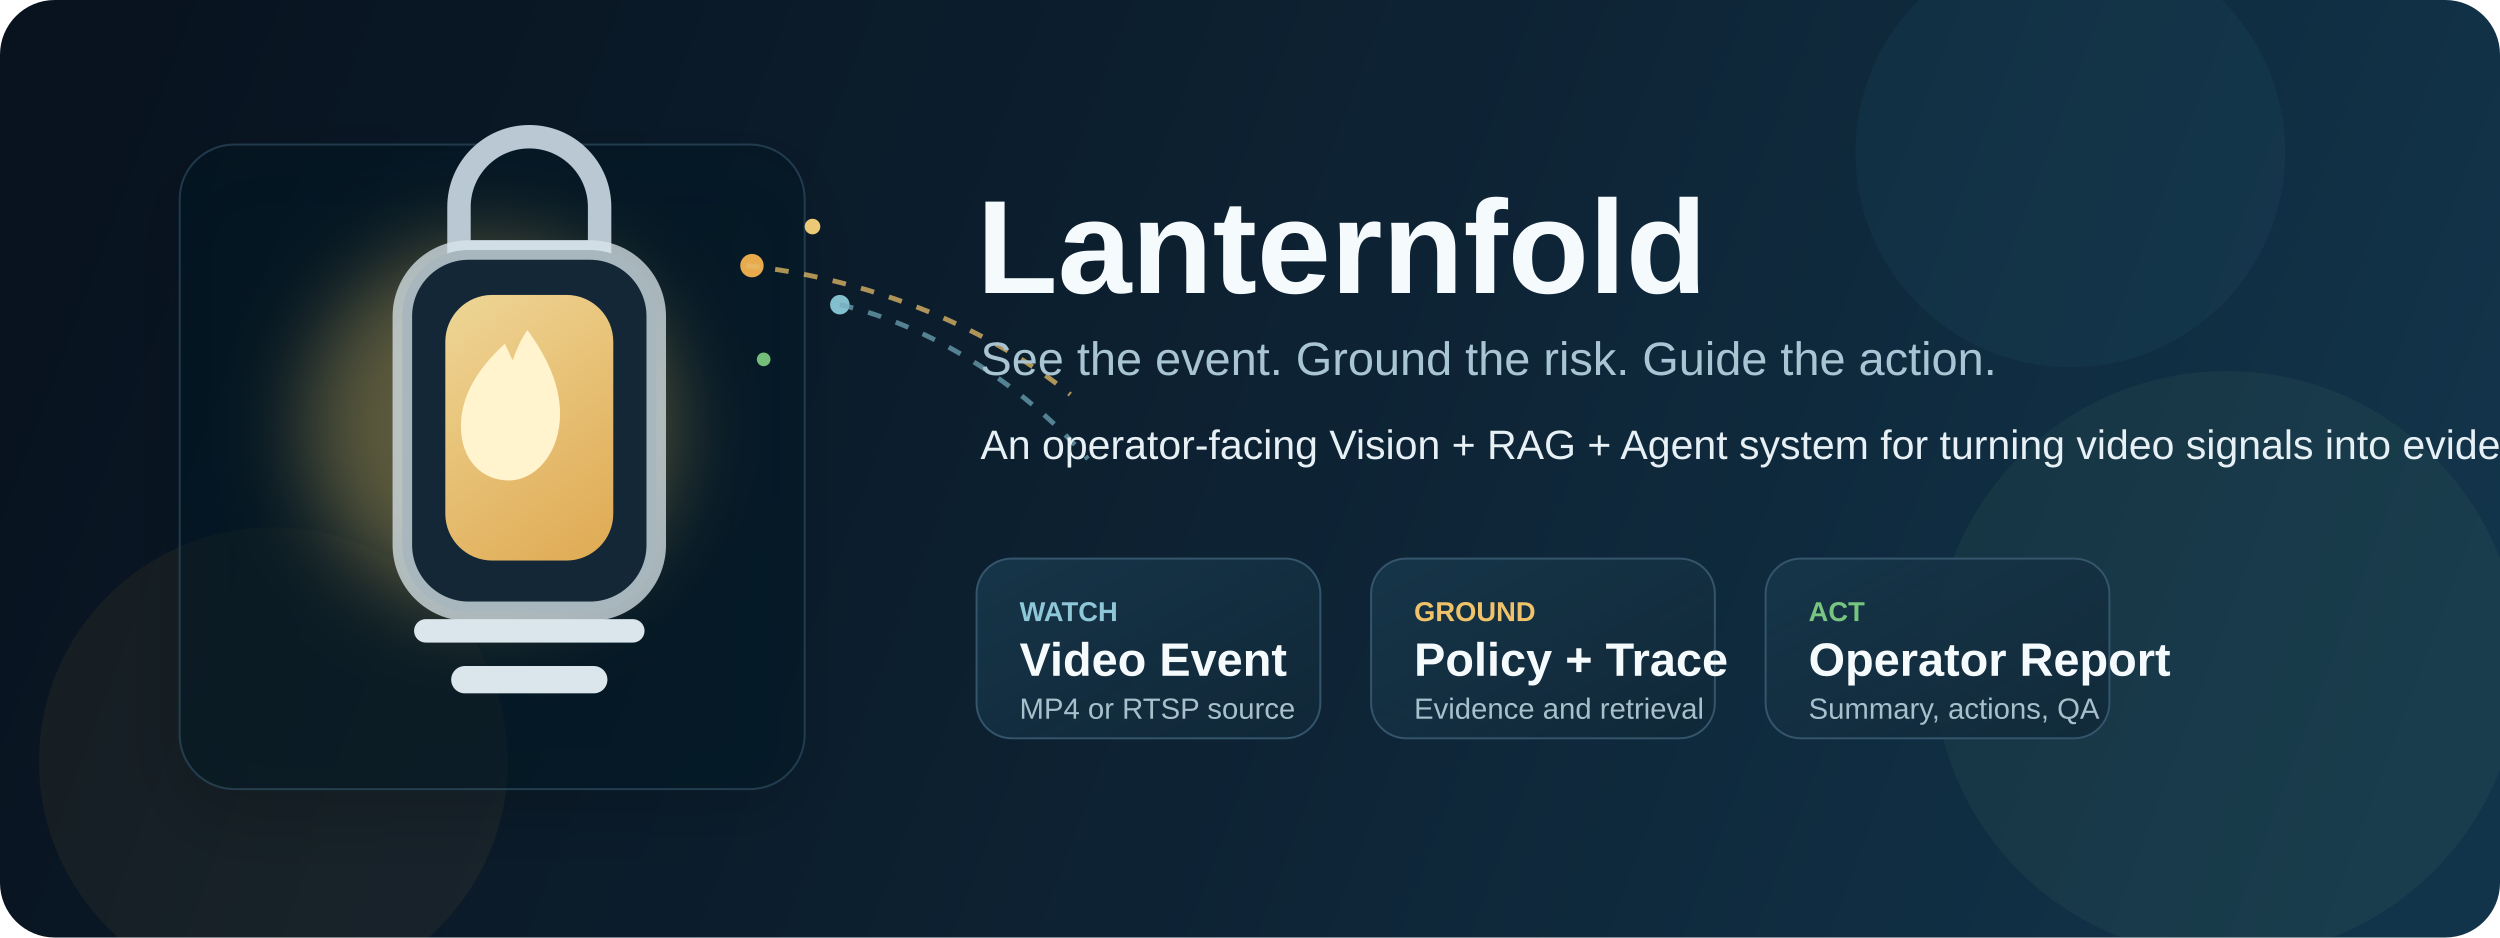
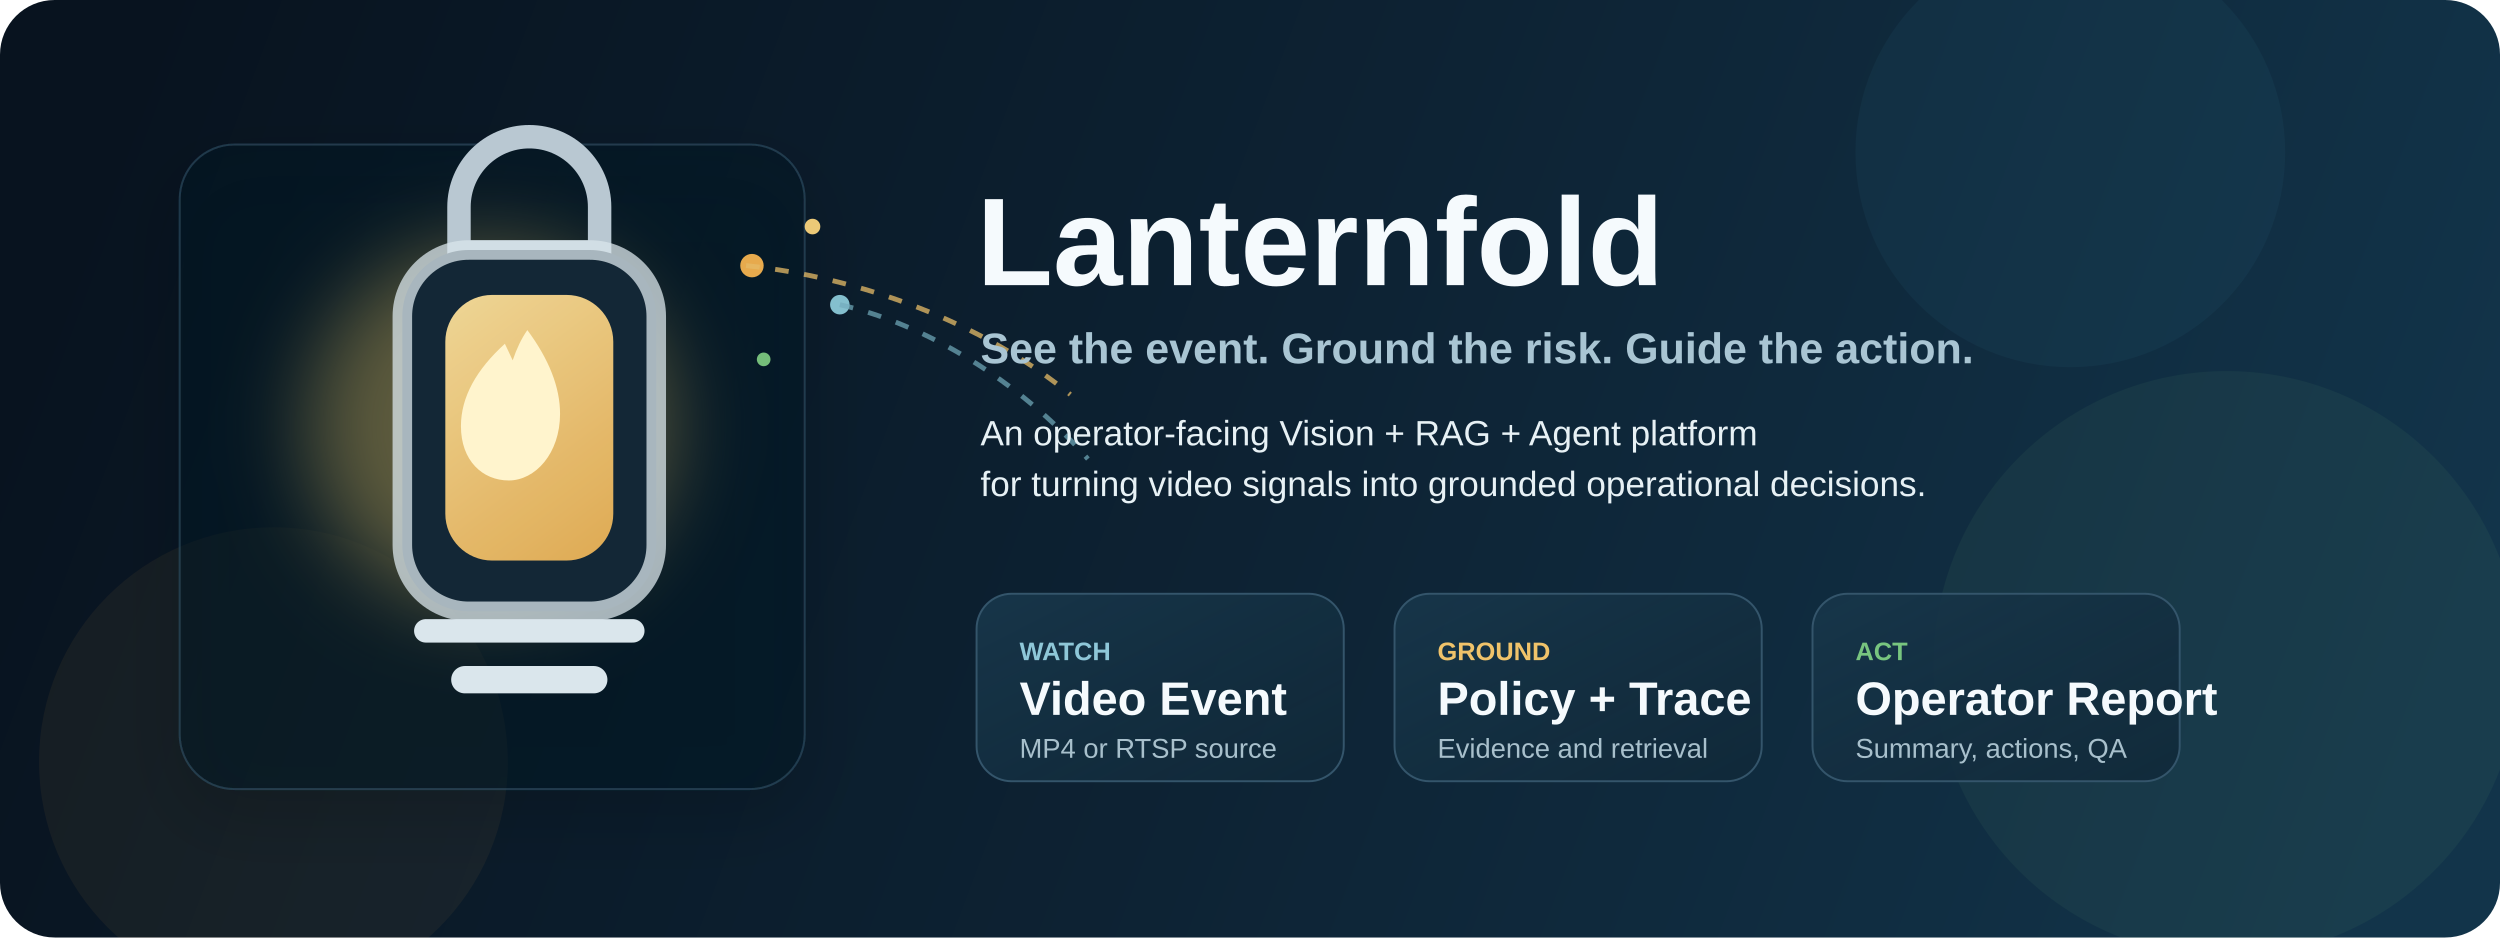
<svg xmlns="http://www.w3.org/2000/svg" width="1280" height="480" viewBox="0 0 1280 480" fill="none" role="img" aria-labelledby="title desc">
  <defs>
    <linearGradient id="bg" x1="64" y1="40" x2="1210" y2="470" gradientUnits="userSpaceOnUse">
      <stop stop-color="#08131F" />
      <stop offset="0.5" stop-color="#0D2233" />
      <stop offset="1" stop-color="#12344A" />
    </linearGradient>
    <linearGradient id="glass" x1="180" y1="120" x2="330" y2="320" gradientUnits="userSpaceOnUse">
      <stop stop-color="#FFF0B5" stop-opacity="0.95" />
      <stop offset="1" stop-color="#FFB648" stop-opacity="0.85" />
    </linearGradient>
    <linearGradient id="panel" x1="0" y1="0" x2="1" y2="1">
      <stop stop-color="#17364A" stop-opacity="0.95" />
      <stop offset="1" stop-color="#102838" stop-opacity="0.85" />
    </linearGradient>
    <filter id="glow" x="96" y="58" width="336" height="336" filterUnits="userSpaceOnUse" color-interpolation-filters="sRGB">
      <feGaussianBlur stdDeviation="22" />
    </filter>
    <filter id="soft" x="0" y="0" width="1280" height="480" filterUnits="userSpaceOnUse" color-interpolation-filters="sRGB">
      <feDropShadow dx="0" dy="14" stdDeviation="18" flood-color="#02080D" flood-opacity="0.35" />
    </filter>
  </defs>
  <rect width="1280" height="480" rx="28" fill="url(#bg)" />
  <circle cx="1060" cy="78" r="110" fill="#2B657D" opacity="0.12" />
  <circle cx="1140" cy="340" r="150" fill="#61A86F" opacity="0.08" />
  <circle cx="140" cy="390" r="120" fill="#F5A742" opacity="0.06" />
  <g filter="url(#glow)">
    <circle cx="250" cy="218" r="92" fill="#FFD36B" opacity="0.78" />
  </g>
  <g filter="url(#soft)">
    <rect x="92" y="74" width="320" height="330" rx="28" fill="#0B1B29" fill-opacity="0.45" stroke="#33566B" stroke-opacity="0.55" />
  </g>
  <g>
    <path d="M235 106C235 86.118 251.118 70 271 70C290.882 70 307 86.118 307 106V129H235V106Z" stroke="#B9C8D2" stroke-width="12" stroke-linecap="round" />
    <rect x="206" y="128" width="130" height="185" rx="34" fill="#132736" stroke="#D9E5EA" stroke-opacity="0.75" stroke-width="10" />
    <rect x="228" y="151" width="86" height="136" rx="24" fill="url(#glass)" />
    <path d="M270 169C281.046 183.918 286.748 198.207 286.748 211.869C286.748 232.226 273.987 246 260.5 246C247.013 246 236 235.83 236 218.195C236 203.299 243.907 189.234 258.5 176L262.5 184.5C264.5 178.5 267 173.333 270 169Z" fill="#FFF4CD" />
    <path d="M218 323H324" stroke="#DAE6EC" stroke-width="12" stroke-linecap="round" />
    <path d="M238 348H304" stroke="#DAE6EC" stroke-width="14" stroke-linecap="round" />
  </g>
  <g opacity="0.95">
    <circle cx="385" cy="136" r="6" fill="#F2B14F" />
    <circle cx="416" cy="116" r="4" fill="#F8D27B" />
    <circle cx="430" cy="156" r="5" fill="#89C7D6" />
    <circle cx="391" cy="184" r="3.5" fill="#7BC67E" />
    <path d="M382 136C440 142 503 165 548 202" stroke="#F0C36A" stroke-width="2.5" stroke-dasharray="7 8" opacity="0.75" />
    <path d="M430 156C474 166 522 195 557 235" stroke="#78B3C3" stroke-width="2.5" stroke-dasharray="7 8" opacity="0.7" />
  </g>
  <g>
-     <text x="500" y="150" fill="#F5FAFD" font-family="Segoe UI, Arial, sans-serif" font-size="68" font-weight="700">Lanternfold</text>
-     <text x="502" y="192" fill="#A9C5D3" font-family="Segoe UI, Arial, sans-serif" font-size="24" font-weight="500">See the event. Ground the risk. Guide the action.</text>
-     <text x="502" y="235" fill="#E7F1F5" font-family="Segoe UI, Arial, sans-serif" font-size="21">An operator-facing Vision + RAG + Agent system for turning video signals into evidence-backed decisions.</text>
+     <text x="500" y="146" fill="#F5FAFD" font-family="Segoe UI, Arial, sans-serif" font-size="64" font-weight="700">Lanternfold</text>
+     <text x="502" y="186" fill="#A9C5D3" font-family="Segoe UI, Arial, sans-serif" font-size="22" font-weight="600">See the event. Ground the risk. Guide the action.</text>
+     <text x="502" y="228" fill="#E7F1F5" font-family="Segoe UI, Arial, sans-serif" font-size="18" font-weight="500">An operator-facing Vision + RAG + Agent platform</text>
+     <text x="502" y="254" fill="#E7F1F5" font-family="Segoe UI, Arial, sans-serif" font-size="18" font-weight="500">for turning video signals into grounded operational decisions.</text>
  </g>
  <g>
-     <rect x="500" y="286" width="176" height="92" rx="18" fill="url(#panel)" stroke="#34556B" />
-     <text x="522" y="318" fill="#8EC7D8" font-family="Segoe UI, Arial, sans-serif" font-size="14" font-weight="700">WATCH</text>
-     <text x="522" y="346" fill="#F5FAFD" font-family="Segoe UI, Arial, sans-serif" font-size="24" font-weight="700">Video Event</text>
-     <text x="522" y="368" fill="#A8C0CC" font-family="Segoe UI, Arial, sans-serif" font-size="15">MP4 or RTSP source</text>
-     <rect x="702" y="286" width="176" height="92" rx="18" fill="url(#panel)" stroke="#34556B" />
-     <text x="724" y="318" fill="#F0C36A" font-family="Segoe UI, Arial, sans-serif" font-size="14" font-weight="700">GROUND</text>
-     <text x="724" y="346" fill="#F5FAFD" font-family="Segoe UI, Arial, sans-serif" font-size="24" font-weight="700">Policy + Trace</text>
-     <text x="724" y="368" fill="#A8C0CC" font-family="Segoe UI, Arial, sans-serif" font-size="15">Evidence and retrieval</text>
-     <rect x="904" y="286" width="176" height="92" rx="18" fill="url(#panel)" stroke="#34556B" />
-     <text x="926" y="318" fill="#78C57F" font-family="Segoe UI, Arial, sans-serif" font-size="14" font-weight="700">ACT</text>
-     <text x="926" y="346" fill="#F5FAFD" font-family="Segoe UI, Arial, sans-serif" font-size="24" font-weight="700">Operator Report</text>
-     <text x="926" y="368" fill="#A8C0CC" font-family="Segoe UI, Arial, sans-serif" font-size="15">Summary, actions, QA</text>
+     <rect x="500" y="304" width="188" height="96" rx="18" fill="url(#panel)" stroke="#34556B" />
+     <text x="522" y="338" fill="#8EC7D8" font-family="Segoe UI, Arial, sans-serif" font-size="13" font-weight="700">WATCH</text>
+     <text x="522" y="366" fill="#F5FAFD" font-family="Segoe UI, Arial, sans-serif" font-size="24" font-weight="700">Video Event</text>
+     <text x="522" y="388" fill="#A8C0CC" font-family="Segoe UI, Arial, sans-serif" font-size="14">MP4 or RTSP source</text>
+     <rect x="714" y="304" width="188" height="96" rx="18" fill="url(#panel)" stroke="#34556B" />
+     <text x="736" y="338" fill="#F0C36A" font-family="Segoe UI, Arial, sans-serif" font-size="13" font-weight="700">GROUND</text>
+     <text x="736" y="366" fill="#F5FAFD" font-family="Segoe UI, Arial, sans-serif" font-size="24" font-weight="700">Policy + Trace</text>
+     <text x="736" y="388" fill="#A8C0CC" font-family="Segoe UI, Arial, sans-serif" font-size="14">Evidence and retrieval</text>
+     <rect x="928" y="304" width="188" height="96" rx="18" fill="url(#panel)" stroke="#34556B" />
+     <text x="950" y="338" fill="#78C57F" font-family="Segoe UI, Arial, sans-serif" font-size="13" font-weight="700">ACT</text>
+     <text x="950" y="366" fill="#F5FAFD" font-family="Segoe UI, Arial, sans-serif" font-size="24" font-weight="700">Operator Report</text>
+     <text x="950" y="388" fill="#A8C0CC" font-family="Segoe UI, Arial, sans-serif" font-size="14">Summary, actions, QA</text>
  </g>
</svg>
